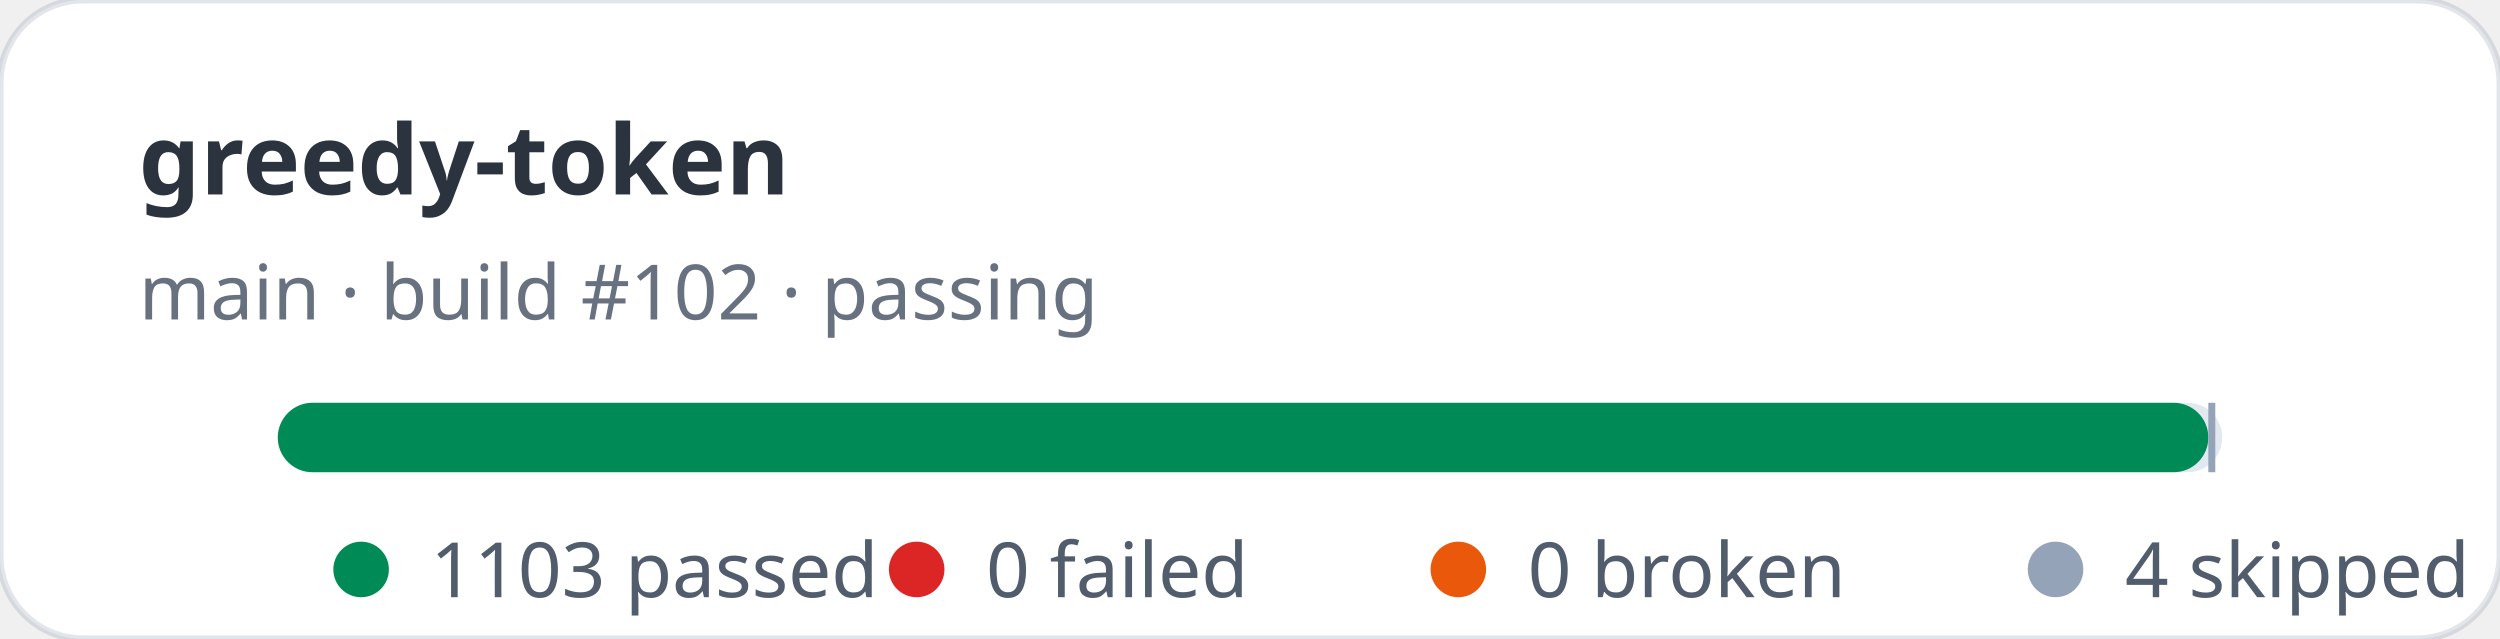
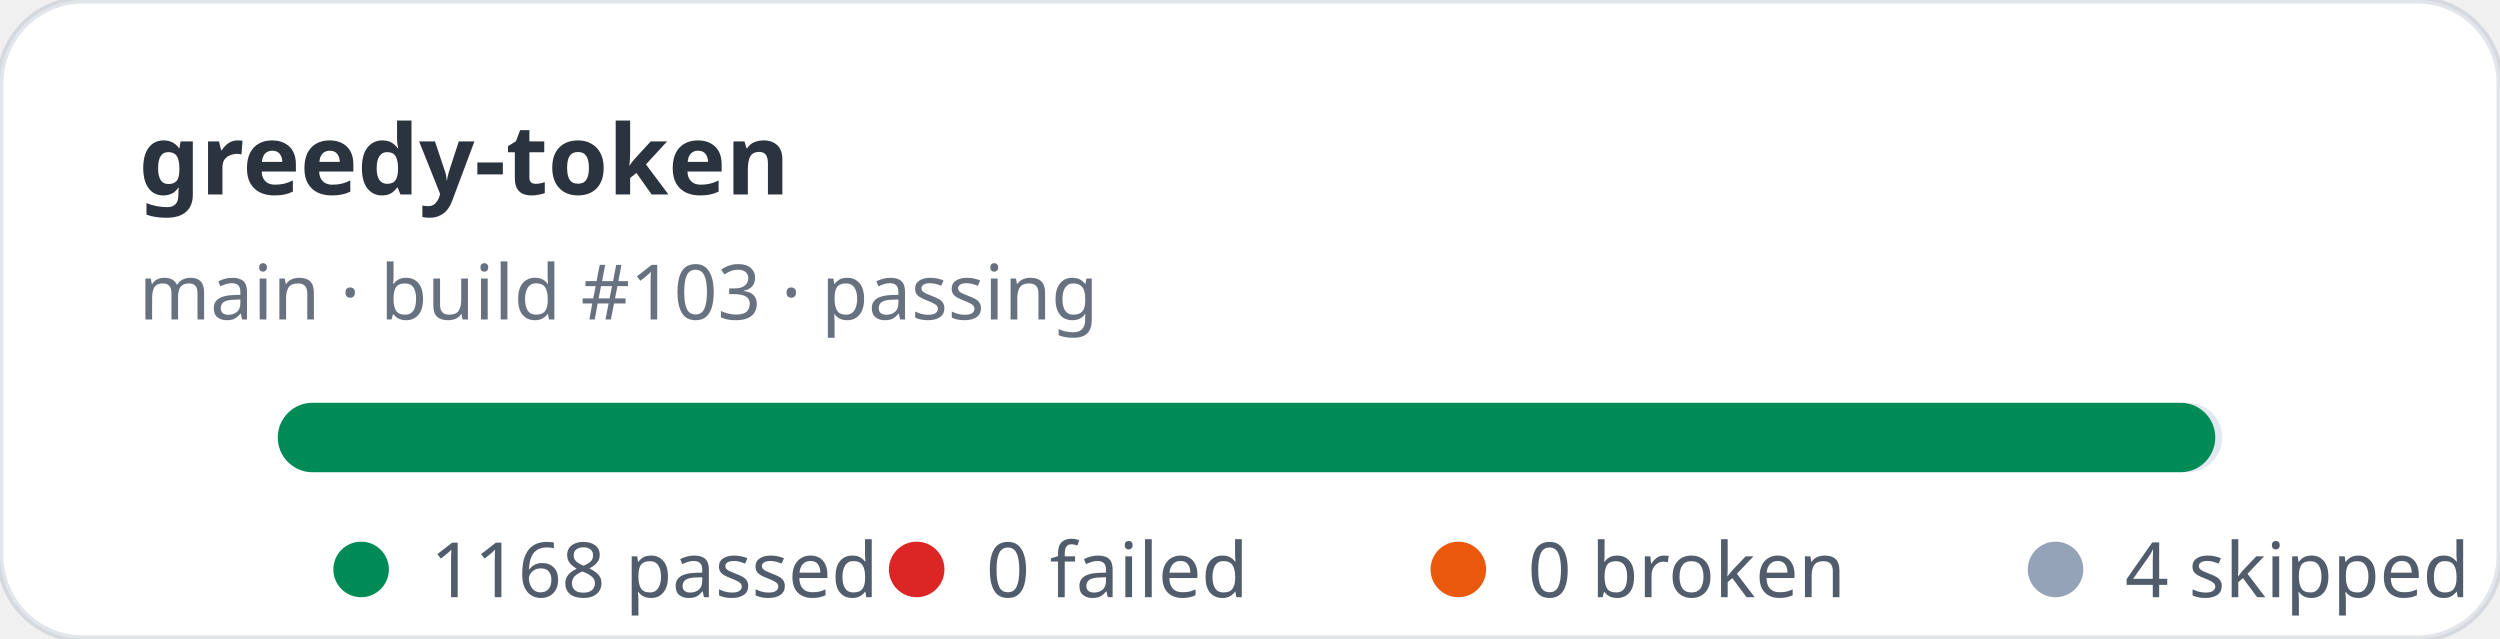
- <svg xmlns="http://www.w3.org/2000/svg" width="360" height="92" viewBox="0 0 360 92" role="img" aria-label="greedy-token stats: 1103 passed, 0 failed">
+ <svg xmlns="http://www.w3.org/2000/svg" width="360" height="92" viewBox="0 0 360 92" role="img" aria-label="greedy-token stats: 1168 passed, 0 failed">
  <rect width="360" height="92" rx="12" fill="#ffffff" stroke="rgba(11,48,86,0.12)" />
  <text x="20" y="28" fill="rgba(1,10,24,0.83)" font-family="ui-sans-serif,system-ui,sans-serif" font-size="14" font-weight="700">greedy-token</text>
-   <text x="20" y="46" fill="rgba(2,19,44,0.6)" font-family="ui-sans-serif,system-ui,sans-serif" font-size="11">main · build #102 · passing</text>
+   <text x="20" y="46" fill="rgba(2,19,44,0.6)" font-family="ui-sans-serif,system-ui,sans-serif" font-size="11">main · build #103 · passing</text>
  <rect x="40" y="58" width="280" height="10" rx="5" fill="#e2e8f0" />
-   <rect x="40" y="58" width="278" height="10" rx="5" fill="#008a56" />
-   <rect x="318" y="58" width="1" height="10" fill="#94a3b8" />
+   <rect x="40" y="58" width="279" height="10" rx="5" fill="#008a56" />
  <g font-family="ui-sans-serif,system-ui,sans-serif" font-size="11" fill="rgba(1,18,40,0.68)">
    <circle cx="52" cy="82" r="4" fill="#008a56" />
-     <text x="62" y="86">1103 passed</text>
+     <text x="62" y="86">1168 passed</text>
    <circle cx="132" cy="82" r="4" fill="#dc2626" />
    <text x="142" y="86">0 failed</text>
    <circle cx="210" cy="82" r="4" fill="#ea580c" />
    <text x="220" y="86">0 broken</text>
    <circle cx="296" cy="82" r="4" fill="#94a3b8" />
    <text x="306" y="86">4 skipped</text>
  </g>
</svg>
